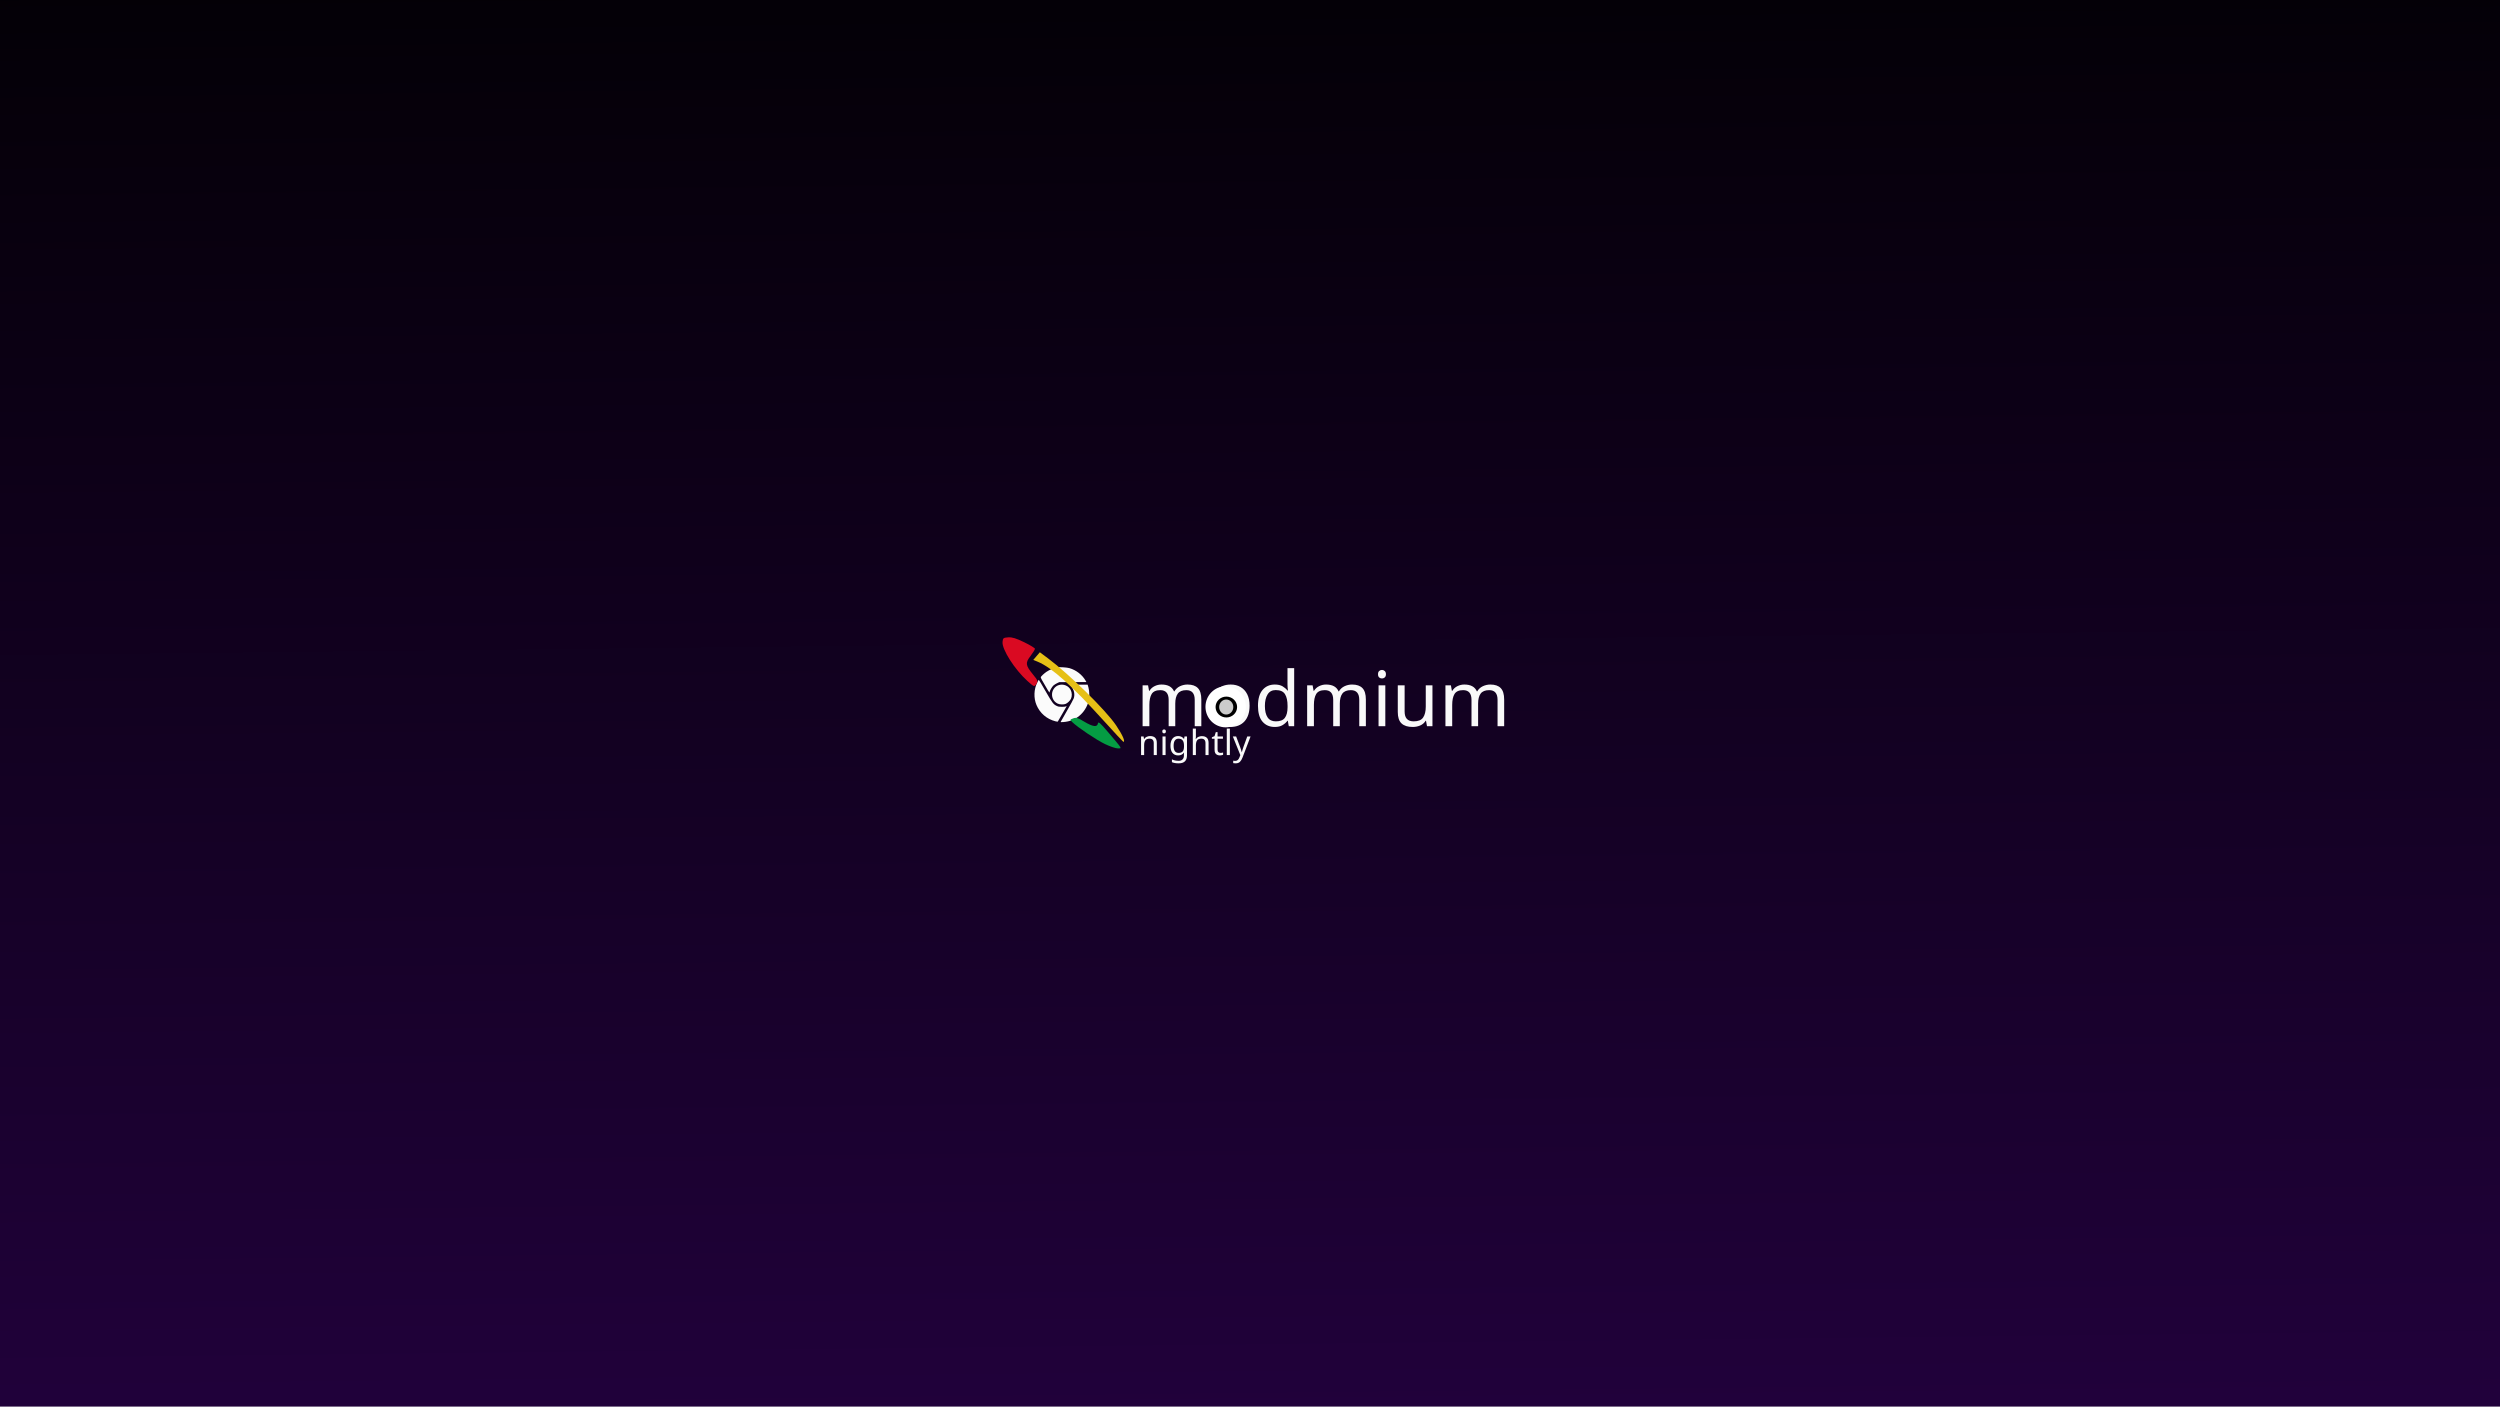
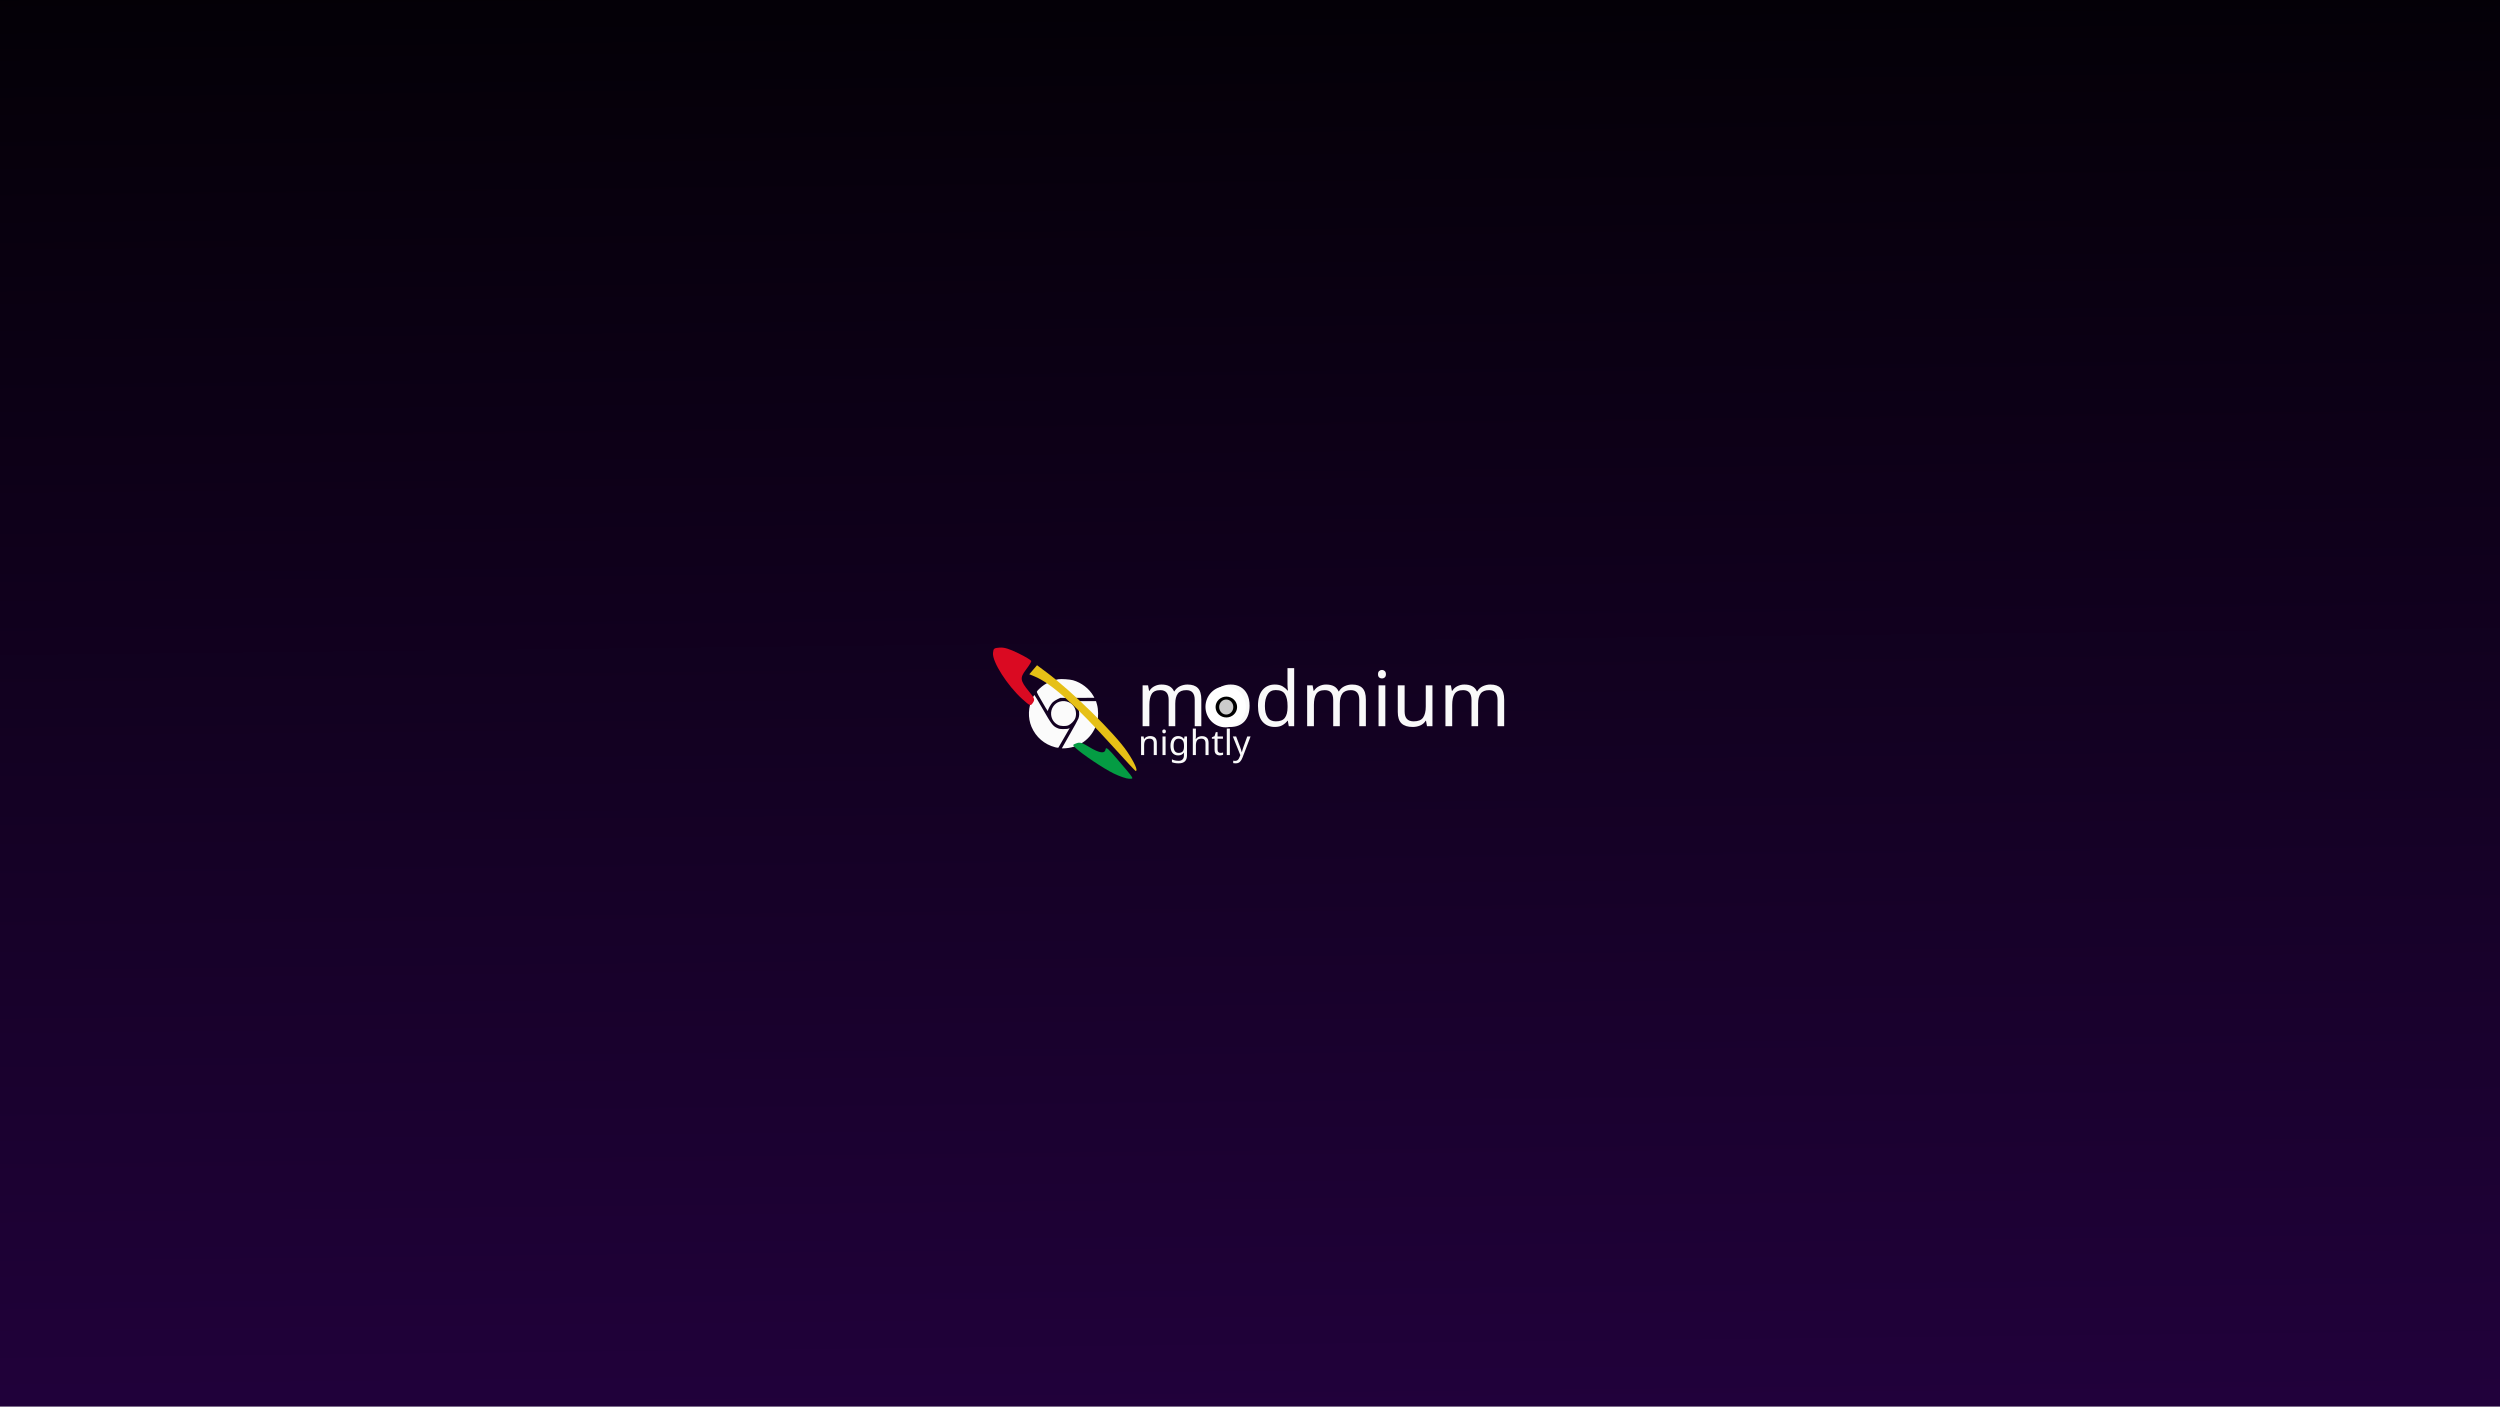
<svg xmlns="http://www.w3.org/2000/svg" xmlns:xlink="http://www.w3.org/1999/xlink" width="1920.789" height="1080.685" viewBox="0 0 508.209 285.931" version="1.1" id="svg1" xml:space="preserve">
  <defs id="defs1">
    <linearGradient id="linearGradient4">
      <stop style="stop-color:#000000;stop-opacity:1;" offset="0" id="stop4" />
      <stop style="stop-color:#22013d;stop-opacity:1;" offset="1" id="stop5" />
    </linearGradient>
    <linearGradient xlink:href="#linearGradient4" id="linearGradient5" x1="252.862" y1="-37.144" x2="256.516" y2="297.862" gradientUnits="userSpaceOnUse" gradientTransform="translate(0.72347,0.1550293)" />
  </defs>
  <g id="layer1" style="display:inline" transform="translate(-0.4311442,-0.1184886)">
    <rect style="display:inline;vector-effect:non-scaling-stroke;fill:url(#linearGradient5);fill-opacity:1;stroke-width:0.265;-inkscape-stroke:hairline" id="rect5" width="508.209" height="285.931" x="0.431" y="0.118" />
-     <g id="g9" transform="matrix(0.2059244,0,0,0.2059244,188.251,119.1239)">
+     <g id="g9" transform="matrix(0.2598274,0,0,0.2598274,181.243,117.1841)">
      <path d="m 132.161,80.867 c -4.147,0.76 -8.238,2.391 -11.323,4.513 -2.162,1.488 -5.242,4.374 -5.486,5.141 -0.201,0.633 0.789,2.469 6.851,12.714 1.108,1.872 1.808,2.777 1.809,2.337 0.002,-1.274 2.343,-5.452 3.785,-6.754 0.766,-0.693 2.406,-1.735 3.642,-2.316 l 2.248,-1.056 13.324,0.013 c 7.328,0.007 13.324,-0.026 13.324,-0.074 0,-0.048 -0.334,-0.668 -0.742,-1.379 -3.329,-5.797 -9.321,-10.435 -15.949,-12.346 -2.423,-0.698 -9.378,-1.178 -11.483,-0.792 m -20.185,14.707 c -3.479,6.909 -3.805,15.564 -0.847,22.516 3.438,8.079 10.109,13.821 18.618,16.026 1.192,0.309 2.277,0.438 2.41,0.286 0.18,-0.204 7.654,-13.149 8.754,-15.161 0.087,-0.159 -0.204,-0.086 -0.647,0.161 -0.51,0.285 -1.987,0.45 -4.03,0.451 -2.778,0.002 -3.493,-0.123 -5.159,-0.899 -3.261,-1.518 -4.355,-2.969 -11.135,-14.78 -3.454,-6.017 -6.393,-10.943 -6.53,-10.947 -0.138,-0.004 -0.783,1.051 -1.435,2.345 m 21.251,2.79 c -4.277,1.231 -7.211,5.725 -6.737,10.318 0.372,3.605 2.317,6.408 5.55,8 2.006,0.987 5.97,1.096 7.994,0.219 1.797,-0.779 4.19,-3.108 5.085,-4.95 1.206,-2.484 1.11,-6.1 -0.233,-8.727 -2.136,-4.178 -6.991,-6.201 -11.658,-4.859 m 12.135,1.223 c 2.878,3.413 3.865,8.144 2.498,11.966 -0.368,1.027 -3.439,6.659 -6.825,12.516 -3.386,5.857 -6.157,10.73 -6.157,10.828 0,0.099 1.337,0.084 2.97,-0.035 11.983,-0.866 21.479,-8.774 24.731,-20.594 0.953,-3.465 0.873,-9.899 -0.167,-13.493 l -0.811,-2.801 h -8.799 -8.799 l 1.36,1.612" stroke="none" fill="#fbfbfb" fill-rule="evenodd" id="path2-7" style="stroke-width:0.339" />
    </g>
-     <path style="fill:#e6c016;stroke-width:3.141" d="m 224.889,146.729 c -6.614,-7.305 -10.672,-10.934 -13.54,-12.107 l -0.868,-0.355 0.667,-0.777 0.667,-0.777 1.644,1.225 c 4.308,3.208 11.752,10.527 13.838,13.605 1.324,1.953 1.952,3.378 1.489,3.378 -0.055,0 -1.809,-1.887 -3.897,-4.193 z" id="path761-1" />
-     <path style="fill:#da0a22;stroke-width:3.141" d="m 209.291,138.55 c -2.598,-2.341 -5.206,-6.436 -5.06,-7.946 0.075,-0.78 0.164,-0.852 1.144,-0.922 0.801,-0.058 1.602,0.186 3.254,0.989 1.205,0.586 2.192,1.188 2.192,1.338 0,0.15 -0.414,0.817 -0.92,1.482 -1.07,1.405 -1.003,1.874 0.537,3.758 1.02,1.248 1.06,1.392 0.569,2.065 -0.319,0.437 -0.449,0.379 -1.717,-0.764 z" id="path759-2" />
-     <path style="fill:#049c43;stroke-width:3.141" d="m 225.026,151.357 c -1.759,-0.851 -5.511,-3.37 -6.615,-4.441 -0.505,-0.49 -0.502,-0.501 0.186,-0.763 0.591,-0.225 0.932,-0.125 2.223,0.654 1.767,1.066 2.674,1.185 2.799,0.367 0.068,-0.446 0.472,-0.098 2.082,1.797 2.989,3.518 2.849,3.282 1.946,3.282 -0.424,0 -1.604,-0.403 -2.623,-0.896 z" id="path758-9" />
+     <path style="fill:#e6c016;stroke-width:3.709" d="m 226.682,151.897 c -7.809,-8.625 -12.601,-12.91 -15.988,-14.295 l -1.025,-0.419 0.787,-0.917 0.787,-0.917 1.942,1.446 c 5.087,3.788 13.877,12.43 16.339,16.064 1.563,2.307 2.305,3.989 1.758,3.989 -0.065,0 -2.136,-2.228 -4.601,-4.951 z" id="path761-1" />
+     <path style="fill:#da0a22;stroke-width:3.709" d="m 208.265,142.239 c -3.068,-2.764 -6.147,-7.6 -5.974,-9.383 0.089,-0.921 0.193,-1.005 1.351,-1.089 0.946,-0.068 1.892,0.219 3.842,1.168 1.423,0.692 2.588,1.403 2.588,1.58 0,0.177 -0.489,0.965 -1.087,1.749 -1.264,1.659 -1.185,2.213 0.634,4.437 1.205,1.474 1.252,1.644 0.672,2.438 -0.376,0.516 -0.53,0.447 -2.027,-0.902 z" id="path759-2" />
+     <path style="fill:#049c43;stroke-width:3.709" d="m 226.844,157.362 c -2.077,-1.005 -6.508,-3.979 -7.81,-5.243 -0.596,-0.579 -0.593,-0.592 0.22,-0.901 0.698,-0.266 1.101,-0.148 2.625,0.772 2.086,1.259 3.157,1.399 3.305,0.433 0.081,-0.527 0.557,-0.116 2.458,2.122 3.529,4.154 3.364,3.876 2.298,3.876 -0.5,0 -1.894,-0.476 -3.097,-1.058 z" id="path758-9" />
    <text xml:space="preserve" style="font-size:15.522px;font-family:'Google Sans';-inkscape-font-specification:'Google Sans';writing-mode:lr-tb;direction:ltr;vector-effect:non-scaling-stroke;fill:#f9f9f9;fill-opacity:1;stroke:none;stroke-width:0.265;stroke-opacity:1;-inkscape-stroke:hairline" x="231.39" y="147.743" id="text2">
      <tspan id="tspan2" style="font-size:15.522px;fill:#f9f9f9;fill-opacity:1;stroke:none;stroke-width:0.265" x="231.39" y="147.743">modmium</tspan>
    </text>
    <ellipse style="display:inline;fill:#ffffff;fill-opacity:1;stroke-width:0.045" id="path68384" cx="249.589" cy="143.801" rx="4.105" ry="4.173" />
    <ellipse style="display:inline;fill:#000000;fill-opacity:1;stroke-width:0.046" id="path68385" cx="249.726" cy="143.846" rx="2.189" ry="2.121" />
    <ellipse style="display:inline;fill:#cbcbcb;fill-opacity:1;stroke-width:0.046" id="path68386" cx="249.704" cy="143.846" rx="1.437" ry="1.528" />
    <text xml:space="preserve" style="font-size:7.056px;font-family:'Google Sans';-inkscape-font-specification:'Google Sans';writing-mode:lr-tb;direction:ltr;display:inline;vector-effect:non-scaling-stroke;fill:#f9f9f9;fill-opacity:1;stroke:none;stroke-width:0.265;stroke-opacity:1;-inkscape-stroke:hairline" x="231.796" y="153.606" id="text2-3">
      <tspan id="tspan2-5" style="font-size:7.056px;fill:#f9f9f9;fill-opacity:1;stroke:none;stroke-width:0.265" x="231.796" y="153.606">nightly</tspan>
    </text>
  </g>
</svg>
